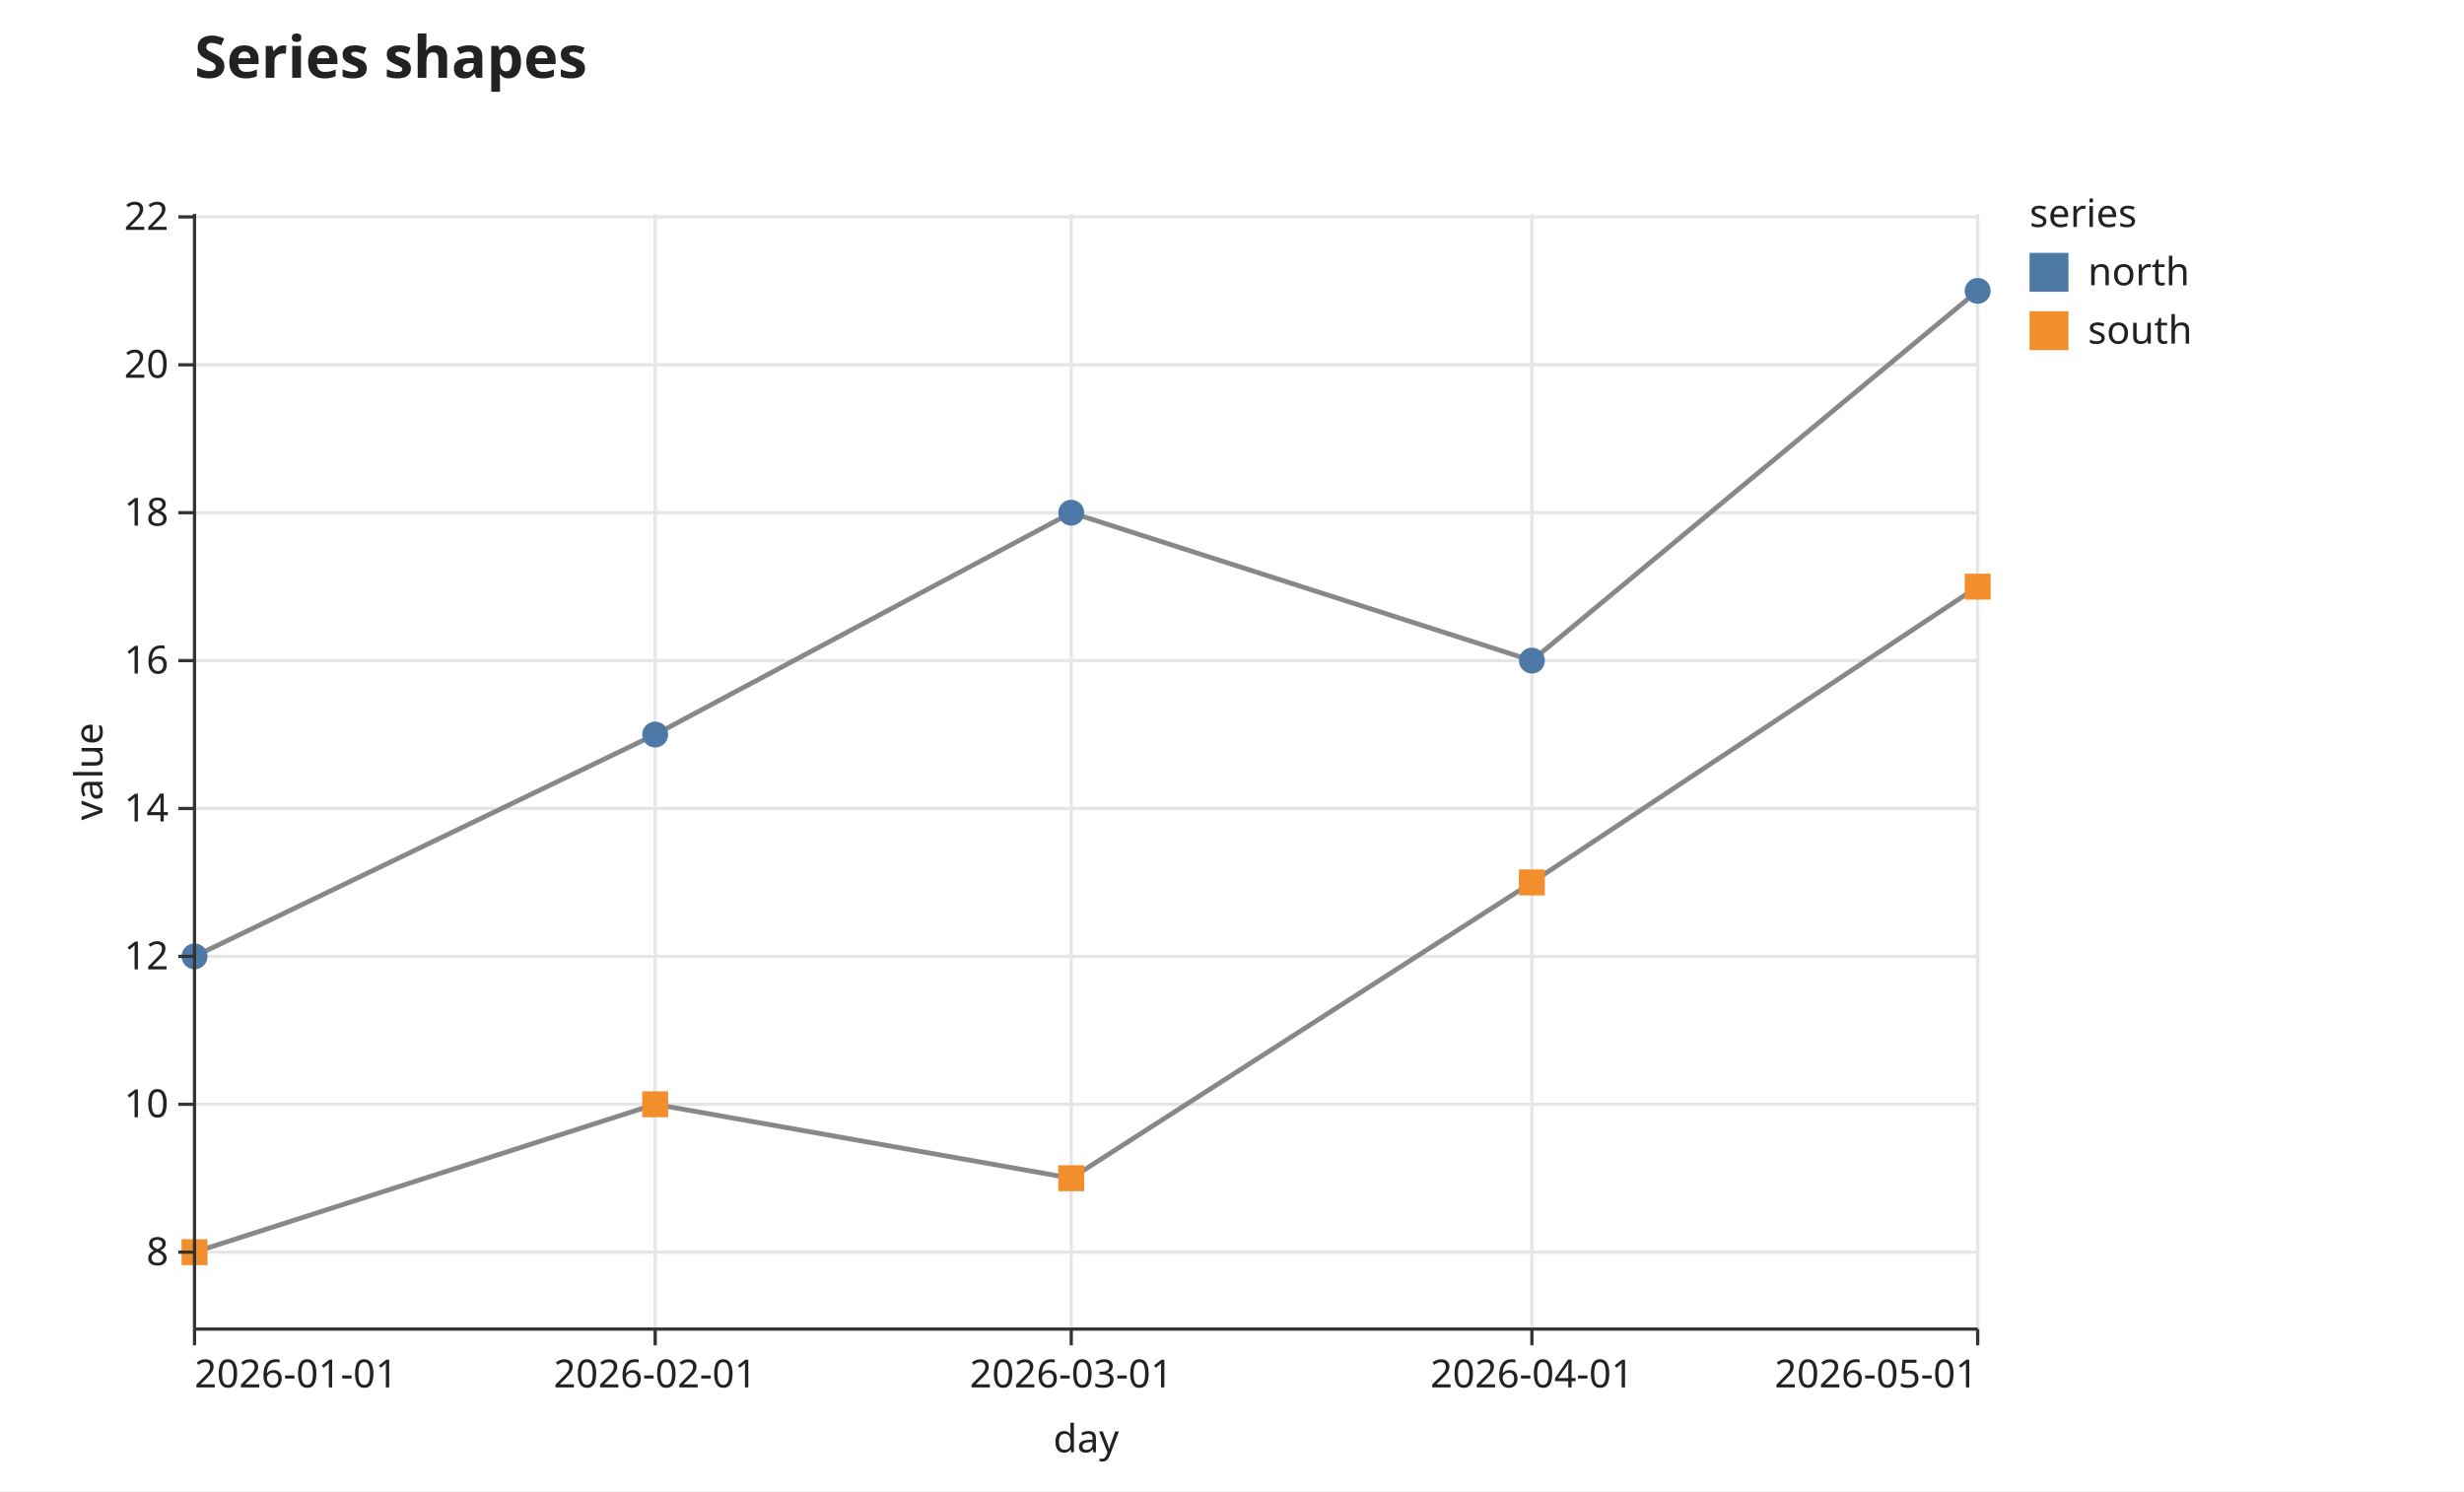
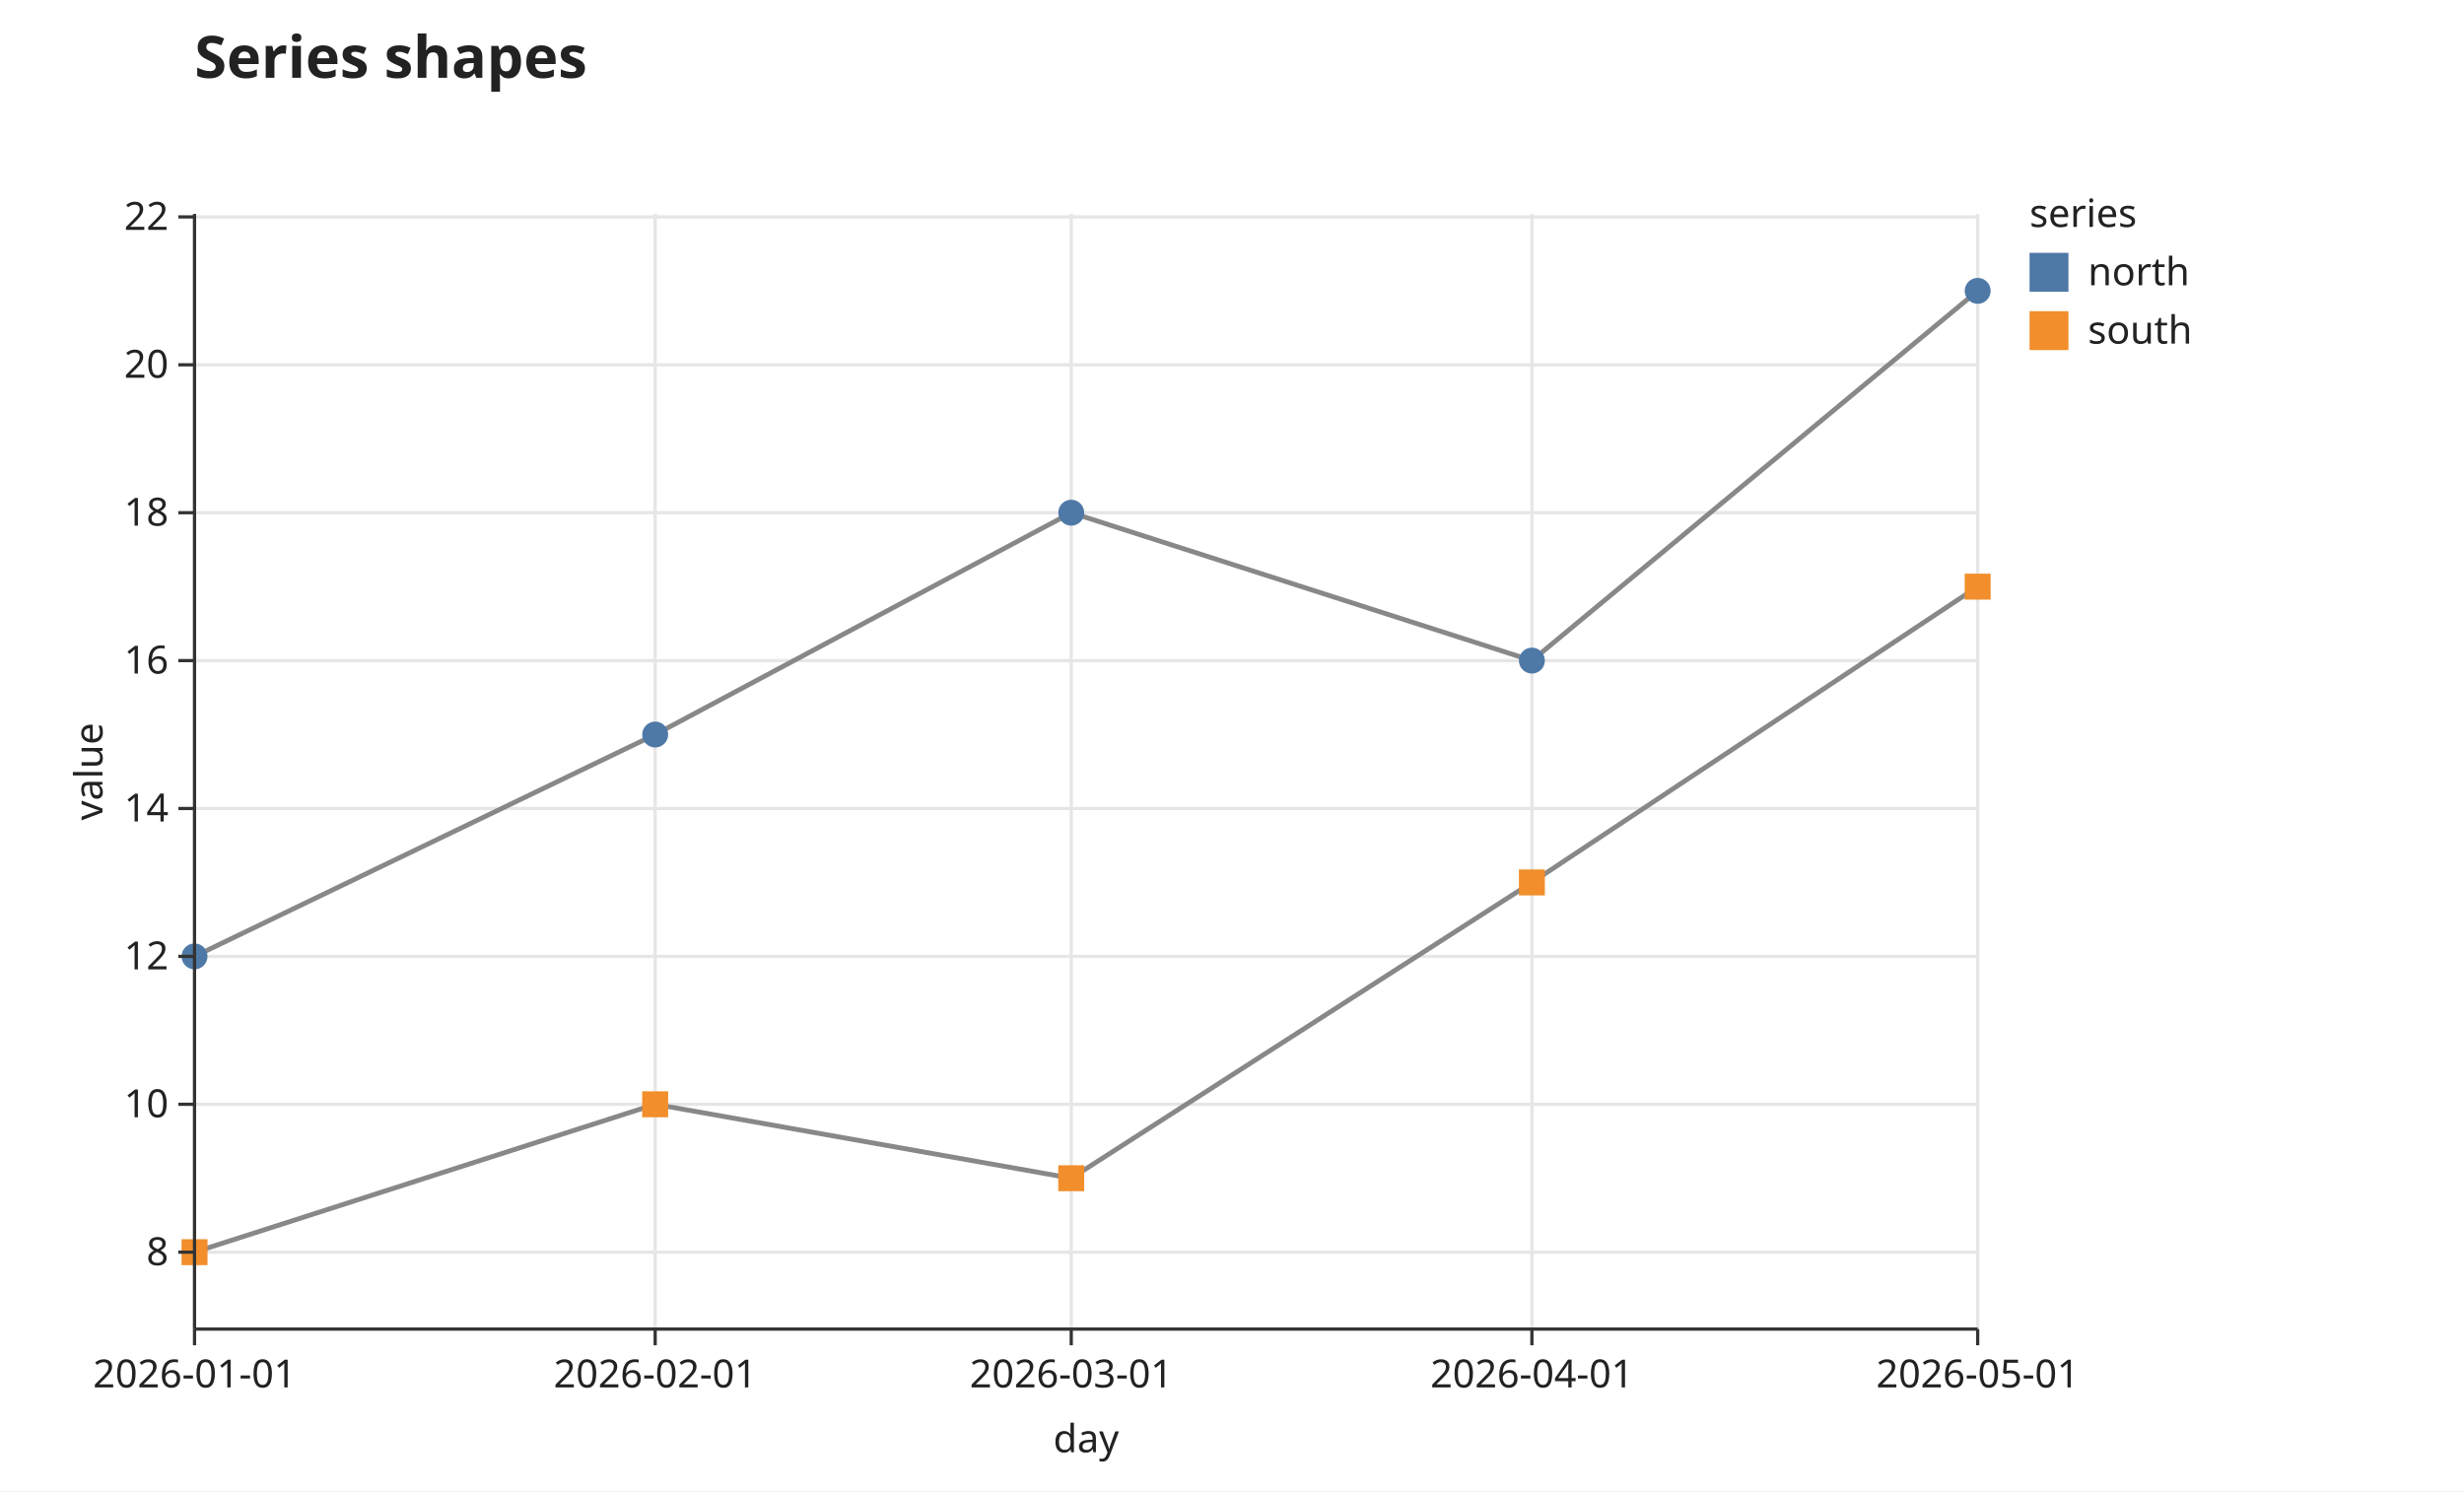
<svg xmlns="http://www.w3.org/2000/svg" width="760" height="460" viewBox="0 0 760 460" role="img" aria-label="Series shapes">
  <rect class="algraf-background" x="0" y="0" width="760" height="460" fill="#ffffff" />
  <text class="algraf-title" x="60" y="24" font-family="system-ui, sans-serif" font-size="18" font-weight="600" fill="#222222">Series shapes</text>
  <rect class="algraf-plot-area" x="60" y="66" width="550" height="344" fill="#ffffff" />
  <g class="algraf-grid">
    <line x1="60" y1="66" x2="60" y2="410" stroke="#e6e6e6" stroke-width="1" />
    <line x1="202.083" y1="66" x2="202.083" y2="410" stroke="#e6e6e6" stroke-width="1" />
    <line x1="330.417" y1="66" x2="330.417" y2="410" stroke="#e6e6e6" stroke-width="1" />
    <line x1="472.5" y1="66" x2="472.5" y2="410" stroke="#e6e6e6" stroke-width="1" />
    <line x1="610" y1="66" x2="610" y2="410" stroke="#e6e6e6" stroke-width="1" />
    <line x1="60" y1="386.276" x2="610" y2="386.276" stroke="#e6e6e6" stroke-width="1" />
    <line x1="60" y1="340.653" x2="610" y2="340.653" stroke="#e6e6e6" stroke-width="1" />
    <line x1="60" y1="295.029" x2="610" y2="295.029" stroke="#e6e6e6" stroke-width="1" />
    <line x1="60" y1="249.406" x2="610" y2="249.406" stroke="#e6e6e6" stroke-width="1" />
    <line x1="60" y1="203.782" x2="610" y2="203.782" stroke="#e6e6e6" stroke-width="1" />
    <line x1="60" y1="158.159" x2="610" y2="158.159" stroke="#e6e6e6" stroke-width="1" />
    <line x1="60" y1="112.536" x2="610" y2="112.536" stroke="#e6e6e6" stroke-width="1" />
    <line x1="60" y1="66.912" x2="610" y2="66.912" stroke="#e6e6e6" stroke-width="1" />
  </g>
  <g class="algraf-layer algraf-geom-line">
    <path d="M60 295.029 L202.083 226.594 L330.417 158.159 L472.5 203.782 L610 89.724" fill="none" stroke="#888888" stroke-width="1.5" opacity="1" />
    <path d="M60 386.276 L202.083 340.653 L330.417 363.464 L472.5 272.218 L610 180.971" fill="none" stroke="#888888" stroke-width="1.5" opacity="1" />
  </g>
  <g class="algraf-layer algraf-geom-point">
    <circle cx="60" cy="295.029" r="4" fill="#4E79A7" opacity="1" />
    <circle cx="202.083" cy="226.594" r="4" fill="#4E79A7" opacity="1" />
    <circle cx="330.417" cy="158.159" r="4" fill="#4E79A7" opacity="1" />
    <circle cx="472.5" cy="203.782" r="4" fill="#4E79A7" opacity="1" />
    <circle cx="610" cy="89.724" r="4" fill="#4E79A7" opacity="1" />
    <rect x="56" y="382.276" width="8" height="8" fill="#F28E2B" opacity="1" />
    <rect x="198.083" y="336.653" width="8" height="8" fill="#F28E2B" opacity="1" />
    <rect x="326.417" y="359.464" width="8" height="8" fill="#F28E2B" opacity="1" />
    <rect x="468.5" y="268.218" width="8" height="8" fill="#F28E2B" opacity="1" />
    <rect x="606" y="176.971" width="8" height="8" fill="#F28E2B" opacity="1" />
  </g>
  <g class="algraf-axes">
    <line x1="60" y1="410" x2="610" y2="410" stroke="#333333" stroke-width="1" />
    <line x1="60" y1="410" x2="60" y2="415" stroke="#333333" stroke-width="1" />
-     <text x="60" y="428" text-anchor="start" font-family="system-ui, sans-serif" font-size="12" fill="#222222">2026-01-01</text>
+     <text x="60" y="428" text-anchor="middle" font-family="system-ui, sans-serif" font-size="12" fill="#222222">2026-01-01</text>
    <line x1="202.083" y1="410" x2="202.083" y2="415" stroke="#333333" stroke-width="1" />
    <text x="202.083" y="428" text-anchor="middle" font-family="system-ui, sans-serif" font-size="12" fill="#222222">2026-02-01</text>
    <line x1="330.417" y1="410" x2="330.417" y2="415" stroke="#333333" stroke-width="1" />
    <text x="330.417" y="428" text-anchor="middle" font-family="system-ui, sans-serif" font-size="12" fill="#222222">2026-03-01</text>
    <line x1="472.5" y1="410" x2="472.5" y2="415" stroke="#333333" stroke-width="1" />
    <text x="472.5" y="428" text-anchor="middle" font-family="system-ui, sans-serif" font-size="12" fill="#222222">2026-04-01</text>
    <line x1="610" y1="410" x2="610" y2="415" stroke="#333333" stroke-width="1" />
-     <text x="610" y="428" text-anchor="end" font-family="system-ui, sans-serif" font-size="12" fill="#222222">2026-05-01</text>
+     <text x="610" y="428" text-anchor="middle" font-family="system-ui, sans-serif" font-size="12" fill="#222222">2026-05-01</text>
    <text x="335" y="448" text-anchor="middle" font-family="system-ui, sans-serif" font-size="12" fill="#222222">day</text>
    <line x1="60" y1="66" x2="60" y2="410" stroke="#333333" stroke-width="1" />
    <line x1="55" y1="386.276" x2="60" y2="386.276" stroke="#333333" stroke-width="1" />
    <text x="52" y="390.276" text-anchor="end" font-family="system-ui, sans-serif" font-size="12" fill="#222222">8</text>
    <line x1="55" y1="340.653" x2="60" y2="340.653" stroke="#333333" stroke-width="1" />
    <text x="52" y="344.653" text-anchor="end" font-family="system-ui, sans-serif" font-size="12" fill="#222222">10</text>
    <line x1="55" y1="295.029" x2="60" y2="295.029" stroke="#333333" stroke-width="1" />
    <text x="52" y="299.029" text-anchor="end" font-family="system-ui, sans-serif" font-size="12" fill="#222222">12</text>
    <line x1="55" y1="249.406" x2="60" y2="249.406" stroke="#333333" stroke-width="1" />
    <text x="52" y="253.406" text-anchor="end" font-family="system-ui, sans-serif" font-size="12" fill="#222222">14</text>
    <line x1="55" y1="203.782" x2="60" y2="203.782" stroke="#333333" stroke-width="1" />
    <text x="52" y="207.782" text-anchor="end" font-family="system-ui, sans-serif" font-size="12" fill="#222222">16</text>
    <line x1="55" y1="158.159" x2="60" y2="158.159" stroke="#333333" stroke-width="1" />
    <text x="52" y="162.159" text-anchor="end" font-family="system-ui, sans-serif" font-size="12" fill="#222222">18</text>
    <line x1="55" y1="112.536" x2="60" y2="112.536" stroke="#333333" stroke-width="1" />
    <text x="52" y="116.536" text-anchor="end" font-family="system-ui, sans-serif" font-size="12" fill="#222222">20</text>
    <line x1="55" y1="66.912" x2="60" y2="66.912" stroke="#333333" stroke-width="1" />
    <text x="52" y="70.912" text-anchor="end" font-family="system-ui, sans-serif" font-size="12" fill="#222222">22</text>
    <text x="31.6" y="238" text-anchor="middle" transform="rotate(-90 31.6 238)" font-family="system-ui, sans-serif" font-size="12" fill="#222222">value</text>
  </g>
  <g class="algraf-legends">
    <text x="626" y="70" text-anchor="start" font-family="system-ui, sans-serif" font-size="12" fill="#222222">series</text>
    <rect x="626" y="78" width="12" height="12" fill="#4E79A7" />
    <text x="644" y="88" text-anchor="start" font-family="system-ui, sans-serif" font-size="12" fill="#222222">north</text>
    <rect x="626" y="96" width="12" height="12" fill="#F28E2B" />
    <text x="644" y="106" text-anchor="start" font-family="system-ui, sans-serif" font-size="12" fill="#222222">south</text>
  </g>
</svg>
